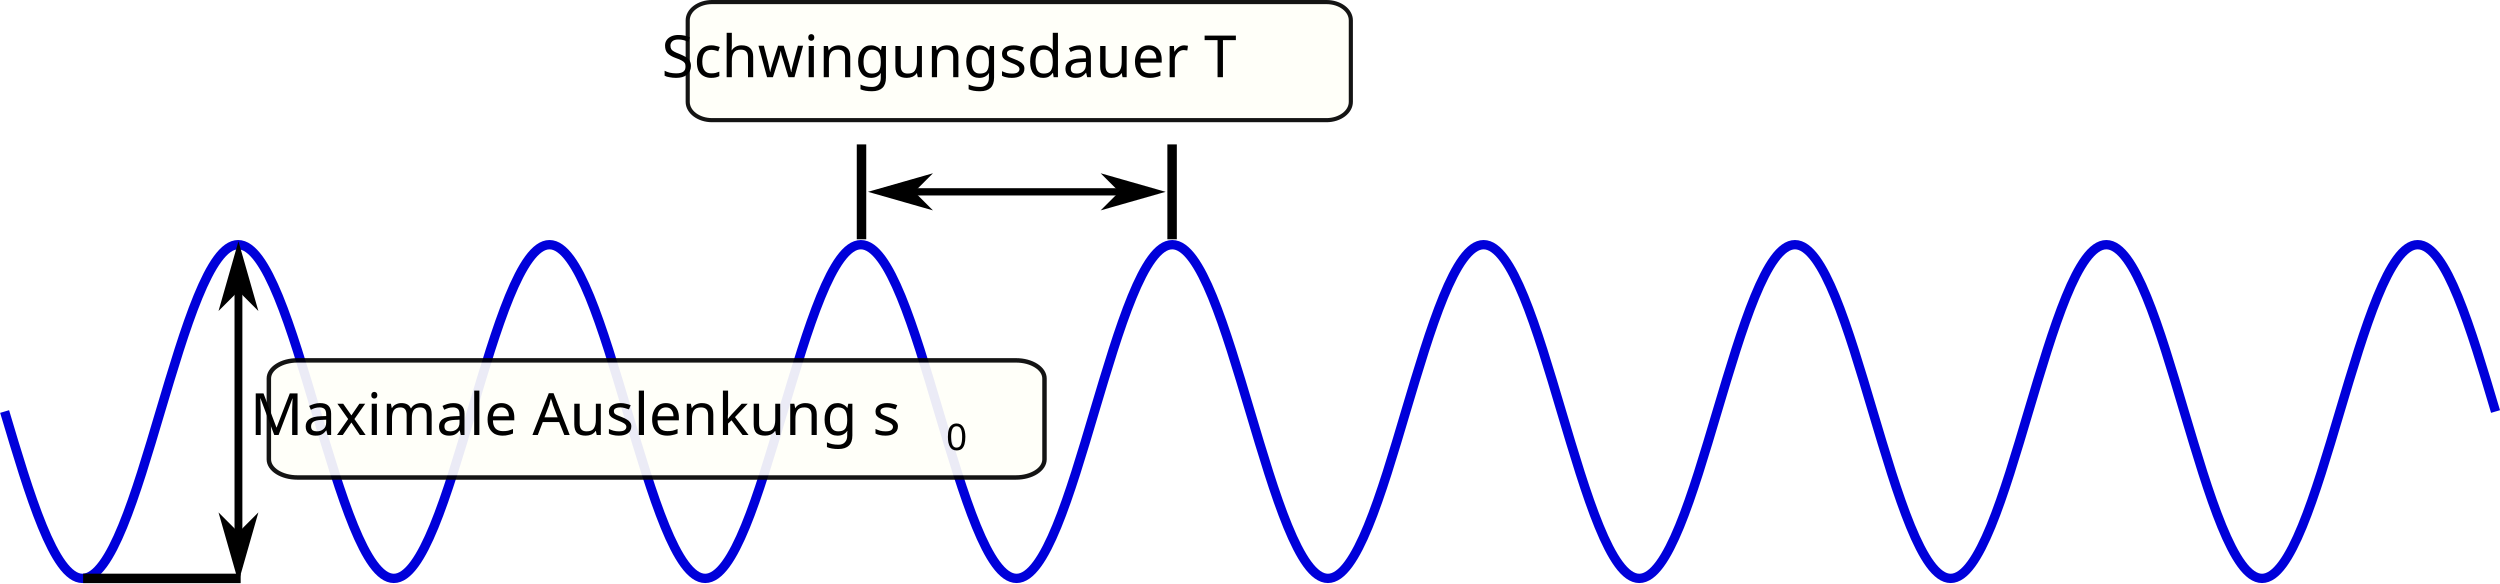
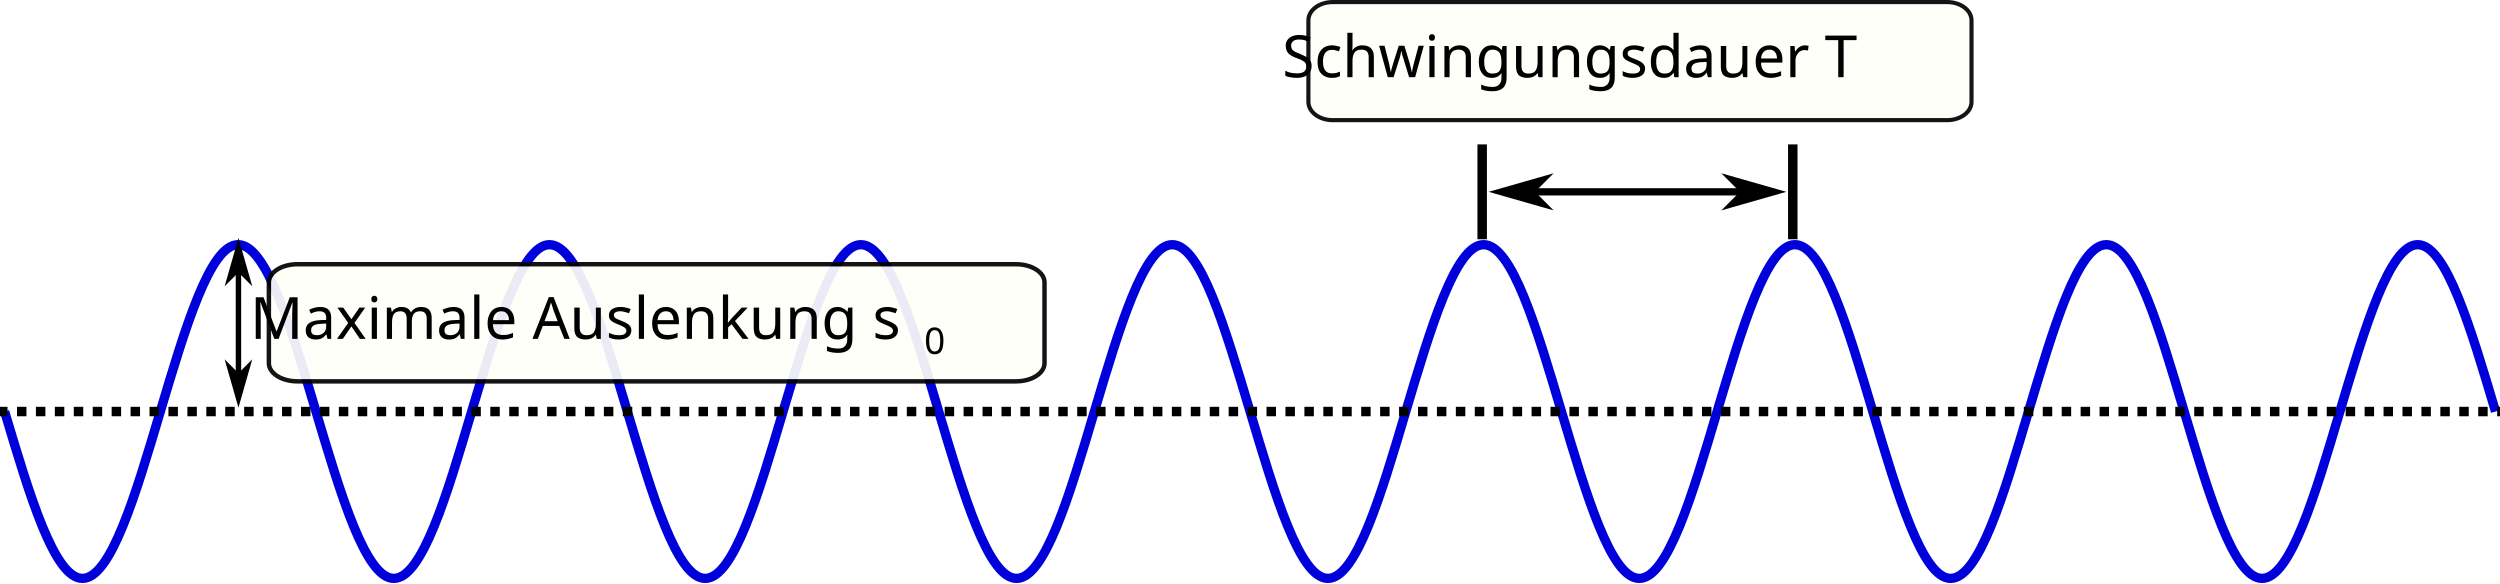
<svg xmlns="http://www.w3.org/2000/svg" width="181.17mm" height="42.257mm" viewBox="0 0 181.17 42.257" version="1.1" id="svg11278">
  <defs id="defs11272">
    <marker orient="auto" refY="0" refX="0" id="marker13195" style="overflow:visible">
      <path id="path13193" d="M 0,0 5,-5 -12.5,0 5,5 Z" style="fill:#000000;fill-opacity:1;fill-rule:evenodd;stroke:#000000;stroke-width:1pt;stroke-opacity:1" transform="matrix(-0.4,0,0,-0.4,-4,0)" />
    </marker>
    <marker orient="auto" refY="0" refX="0" id="marker13155" style="overflow:visible">
      <path id="path13153" d="M 0,0 5,-5 -12.5,0 5,5 Z" style="fill:#000000;fill-opacity:1;fill-rule:evenodd;stroke:#000000;stroke-width:1pt;stroke-opacity:1" transform="matrix(0.4,0,0,0.4,4,0)" />
    </marker>
    <marker style="overflow:visible" id="marker12099" refX="0" refY="0" orient="auto">
      <path transform="matrix(-0.4,0,0,-0.4,-4,0)" style="fill:#000000;fill-opacity:1;fill-rule:evenodd;stroke:#000000;stroke-width:1pt;stroke-opacity:1" d="M 0,0 5,-5 -12.5,0 5,5 Z" id="path12097" />
    </marker>
    <marker style="overflow:visible" id="marker12071" refX="0" refY="0" orient="auto">
      <path transform="matrix(0.4,0,0,0.4,4,0)" style="fill:#000000;fill-opacity:1;fill-rule:evenodd;stroke:#000000;stroke-width:1pt;stroke-opacity:1" d="M 0,0 5,-5 -12.5,0 5,5 Z" id="path12069" />
    </marker>
    <marker orient="auto" refY="0" refX="0" id="Arrow1Mstart" style="overflow:visible">
      <path id="path10363" d="M 0,0 5,-5 -12.5,0 5,5 Z" style="fill:#000000;fill-opacity:1;fill-rule:evenodd;stroke:#000000;stroke-width:1pt;stroke-opacity:1" transform="matrix(0.4,0,0,0.4,4,0)" />
    </marker>
    <marker orient="auto" refY="0" refX="0" id="Arrow1Mend" style="overflow:visible">
      <path id="path10366" d="M 0,0 5,-5 -12.5,0 5,5 Z" style="fill:#000000;fill-opacity:1;fill-rule:evenodd;stroke:#000000;stroke-width:1pt;stroke-opacity:1" transform="matrix(-0.4,0,0,-0.4,-4,0)" />
    </marker>
  </defs>
  <g id="layer1" transform="translate(-2.336309,-166.2756)">
    <path style="fill:none;stroke:#0000da;stroke-width:0.676" id="path9791" d="m 183.183,196.098 c -1.796,-6.046 -3.589,-12.091 -5.641,-12.091 -2.044,-9e-5 -3.837,6.046 -5.641,12.091 -1.792,6.046 -3.589,12.092 -5.641,12.092 -2.045,8e-5 -3.837,-6.046 -5.641,-12.092 -1.792,-6.046 -3.589,-12.091 -5.641,-12.091 -2.053,0 -3.837,6.046 -5.641,12.091 -1.792,6.046 -3.589,12.092 -5.641,12.092 -2.044,8e-5 -3.837,-6.046 -5.641,-12.092 -1.796,-6.046 -3.589,-12.091 -5.641,-12.091 -2.044,-9e-5 -3.837,6.046 -5.641,12.091 -1.792,6.046 -3.589,12.092 -5.641,12.092 -2.053,0 -3.837,-6.046 -5.641,-12.092 -1.792,-6.046 -3.589,-12.091 -5.641,-12.091 -2.044,-9e-5 -3.837,6.046 -5.641,12.091 -1.792,6.046 -3.589,12.092 -5.641,12.092 -2.044,8e-5 -3.837,-6.046 -5.641,-12.092 -1.804,-6.046 -3.589,-12.091 -5.641,-12.091 -2.044,-9e-5 -3.837,6.046 -5.641,12.091 -1.792,6.046 -3.589,12.092 -5.641,12.092 -2.052,0 -3.837,-6.046 -5.641,-12.092 -1.792,-6.046 -3.589,-12.091 -5.641,-12.091 -2.044,-9e-5 -3.837,6.046 -5.641,12.091 -1.792,6.046 -3.589,12.092 -5.641,12.092 -2.052,0 -3.837,-6.046 -5.641,-12.092 -1.796,-6.046 -3.589,-12.091 -5.641,-12.091 -2.044,-9e-5 -3.837,6.046 -5.641,12.091 -1.792,6.046 -3.589,12.092 -5.641,12.092 -2.044,8e-5 -3.837,-6.046 -5.641,-12.092 -1.792,-6.046 -3.589,-12.091 -5.641,-12.091 -2.044,-9e-5 -3.837,6.046 -5.641,12.091 -1.792,6.046 -3.589,12.092 -5.641,12.092 -2.044,8e-5 -3.837,-6.046 -5.641,-12.092" />
-     <path style="fill:none;fill-rule:evenodd;stroke:#000000;stroke-width:0.686px;stroke-linecap:butt;stroke-linejoin:miter;stroke-opacity:1" d="m 8.361,208.189 c 11.416,0 11.416,0 11.416,0" id="path10353" />
-     <path id="path10355" d="m 19.616,184.879 c 0,22.465 0,22.465 0,22.465" style="fill:none;fill-rule:evenodd;stroke:#000000;stroke-width:0.569;stroke-linecap:butt;stroke-linejoin:miter;stroke-miterlimit:4;stroke-dasharray:none;stroke-opacity:1;marker-start:url(#Arrow1Mstart);marker-end:url(#Arrow1Mend)" />
-     <path id="path12049" d="m 64.768,176.741 c 0,6.872 0,6.872 0,6.872" style="fill:none;fill-rule:evenodd;stroke:#000000;stroke-width:0.686;stroke-linecap:butt;stroke-linejoin:miter;stroke-miterlimit:4;stroke-dasharray:none;stroke-opacity:1" />
-     <path id="path12053" d="m 87.276,176.741 c 0,6.872 0,6.872 0,6.872" style="fill:none;fill-rule:evenodd;stroke:#000000;stroke-width:0.686;stroke-linecap:butt;stroke-linejoin:miter;stroke-miterlimit:4;stroke-dasharray:none;stroke-opacity:1" />
-     <path style="fill:none;fill-rule:evenodd;stroke:#000000;stroke-width:0.53;stroke-linecap:butt;stroke-linejoin:miter;stroke-miterlimit:4;stroke-dasharray:none;stroke-opacity:1;marker-start:url(#marker12071);marker-end:url(#marker12099)" d="m 85.763,180.177 c -19.482,0 -19.482,0 -19.482,0" id="path12067" />
-     <g id="g14248" transform="translate(-62.44167,-26.45833)">
+     <path style="fill:none;fill-rule:evenodd;stroke:#000000;stroke-width:0.686;stroke-linecap:butt;stroke-linejoin:miter;stroke-dasharray:0.686,0.686;stroke-opacity:1;stroke-dashoffset:0" d="m 2.195,196.098 c 181.682,0 181.682,0 181.682,0" id="path10353" />
+     <path id="path10355" d="m 19.616,184.294 c 0,10.748 0,10.748 0,10.748" style="fill:none;fill-rule:evenodd;stroke:#000000;stroke-width:0.394;stroke-linecap:butt;stroke-linejoin:miter;stroke-miterlimit:4;stroke-dasharray:none;stroke-opacity:1;marker-start:url(#Arrow1Mstart);marker-end:url(#Arrow1Mend)" />
+     <path id="path12049" d="m 109.747,176.741 c 0,6.872 0,6.872 0,6.872" style="fill:none;fill-rule:evenodd;stroke:#000000;stroke-width:0.686;stroke-linecap:butt;stroke-linejoin:miter;stroke-miterlimit:4;stroke-dasharray:none;stroke-opacity:1" />
+     <path id="path12053" d="m 132.255,176.741 c 0,6.872 0,6.872 0,6.872" style="fill:none;fill-rule:evenodd;stroke:#000000;stroke-width:0.686;stroke-linecap:butt;stroke-linejoin:miter;stroke-miterlimit:4;stroke-dasharray:none;stroke-opacity:1" />
+     <path style="fill:none;fill-rule:evenodd;stroke:#000000;stroke-width:0.53;stroke-linecap:butt;stroke-linejoin:miter;stroke-miterlimit:4;stroke-dasharray:none;stroke-opacity:1;marker-start:url(#marker12071);marker-end:url(#marker12099)" d="m 130.742,180.177 c -19.482,0 -19.482,0 -19.482,0" id="path12067" />
+     <g id="g14248" transform="translate(-62.44019,-33.42486)">
      <rect style="opacity:0.92;fill:#fffff8;fill-opacity:1;stroke:#000000;stroke-width:0.323;stroke-miterlimit:4;stroke-dasharray:none;stroke-dashoffset:0;stroke-opacity:1" id="rect14211" width="56.209" height="8.487" x="84.261" y="218.849" rx="2.066" ry="1.313" />
      <g id="g883" transform="translate(1.360789)">
        <text id="text14215" y="224.26" x="110.058" style="font-style:normal;font-weight:normal;font-size:4.233px;line-height:125%;font-family:sans-serif;text-align:center;letter-spacing:0px;word-spacing:0px;text-anchor:middle;fill:#000000;fill-opacity:1;stroke:none;stroke-width:0.265px;stroke-linecap:butt;stroke-linejoin:miter;stroke-opacity:1" xml:space="preserve">
          <tspan style="stroke-width:0.265px" y="224.26" x="110.058" id="tspan14213">Maximale Auslenkung s</tspan>
        </text>
-         <text xml:space="preserve" style="font-style:normal;font-weight:normal;font-size:2.658px;line-height:125%;font-family:sans-serif;text-align:center;letter-spacing:0px;word-spacing:0px;text-anchor:middle;fill:#000000;fill-opacity:1;stroke:none;stroke-width:0.166px;stroke-linecap:butt;stroke-linejoin:miter;stroke-opacity:1" x="135.854" y="225.341" id="text877">
-           <tspan id="tspan875" x="135.854" y="225.341" style="stroke-width:0.166px">0</tspan>
+         <text xml:space="preserve" style="font-style:normal;font-weight:normal;font-size:2.658px;line-height:125%;font-family:sans-serif;text-align:center;letter-spacing:0px;word-spacing:0px;text-anchor:middle;fill:#000000;fill-opacity:1;stroke:none;stroke-width:0.166px;stroke-linecap:butt;stroke-linejoin:miter;stroke-opacity:1" x="134.267" y="225.341" id="text877">
+           <tspan id="tspan875" x="134.267" y="225.341" style="stroke-width:0.166px">0</tspan>
        </text>
      </g>
    </g>
-     <g id="g14274" transform="translate(-17.79332)">
+     <g id="g14274" transform="translate(27.18585)">
      <g transform="translate(-15.875,-52.91667)" id="g14256">
        <rect style="opacity:0.92;fill:#fffff8;fill-opacity:1;stroke:#000000;stroke-width:0.3;stroke-miterlimit:4;stroke-dasharray:none;stroke-dashoffset:0;stroke-opacity:1" id="rect14250" width="48.055" height="8.558" x="85.842" y="219.342" rx="1.767" ry="1.324" />
        <text xml:space="preserve" style="font-style:normal;font-weight:normal;font-size:4.233px;line-height:125%;font-family:sans-serif;text-align:center;letter-spacing:0px;word-spacing:0px;text-anchor:middle;fill:#000000;fill-opacity:1;stroke:none;stroke-width:0.265px;stroke-linecap:butt;stroke-linejoin:miter;stroke-opacity:1" x="109.733" y="224.789" id="text14254">
          <tspan id="tspan14252" x="109.733" y="224.789" style="stroke-width:0.265px">Schwingungsdauer T</tspan>
        </text>
      </g>
    </g>
  </g>
</svg>
